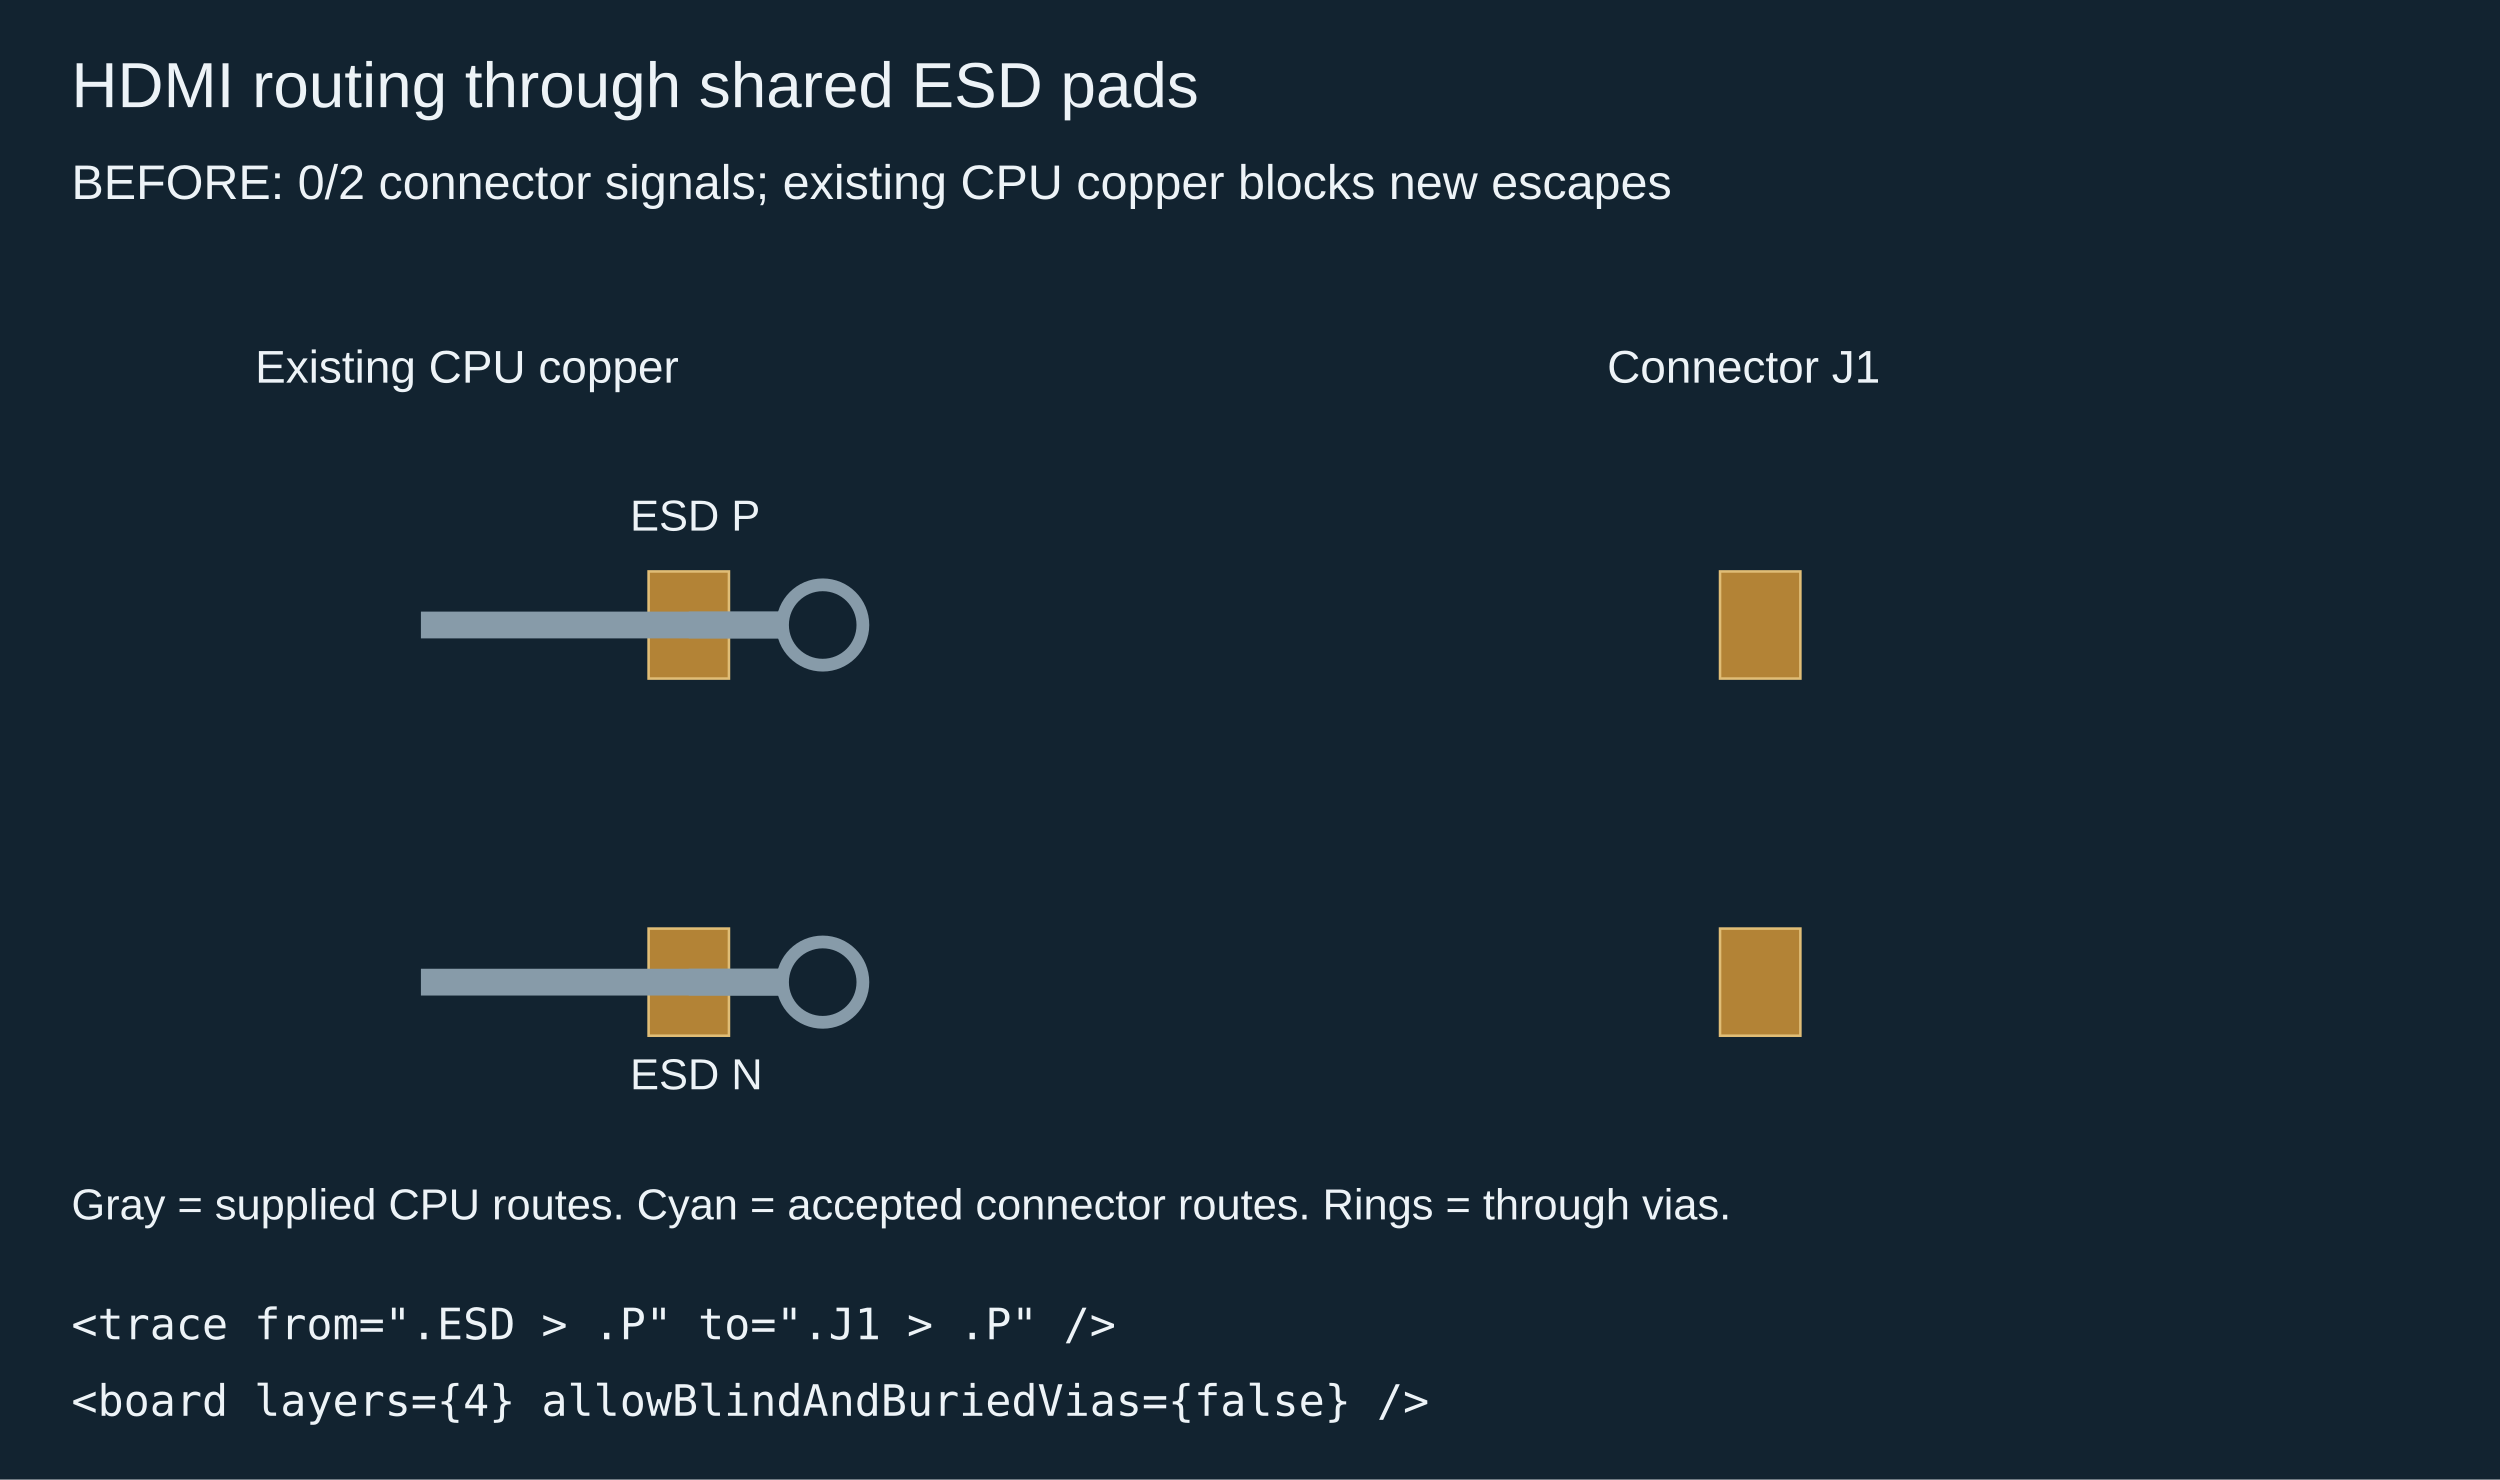
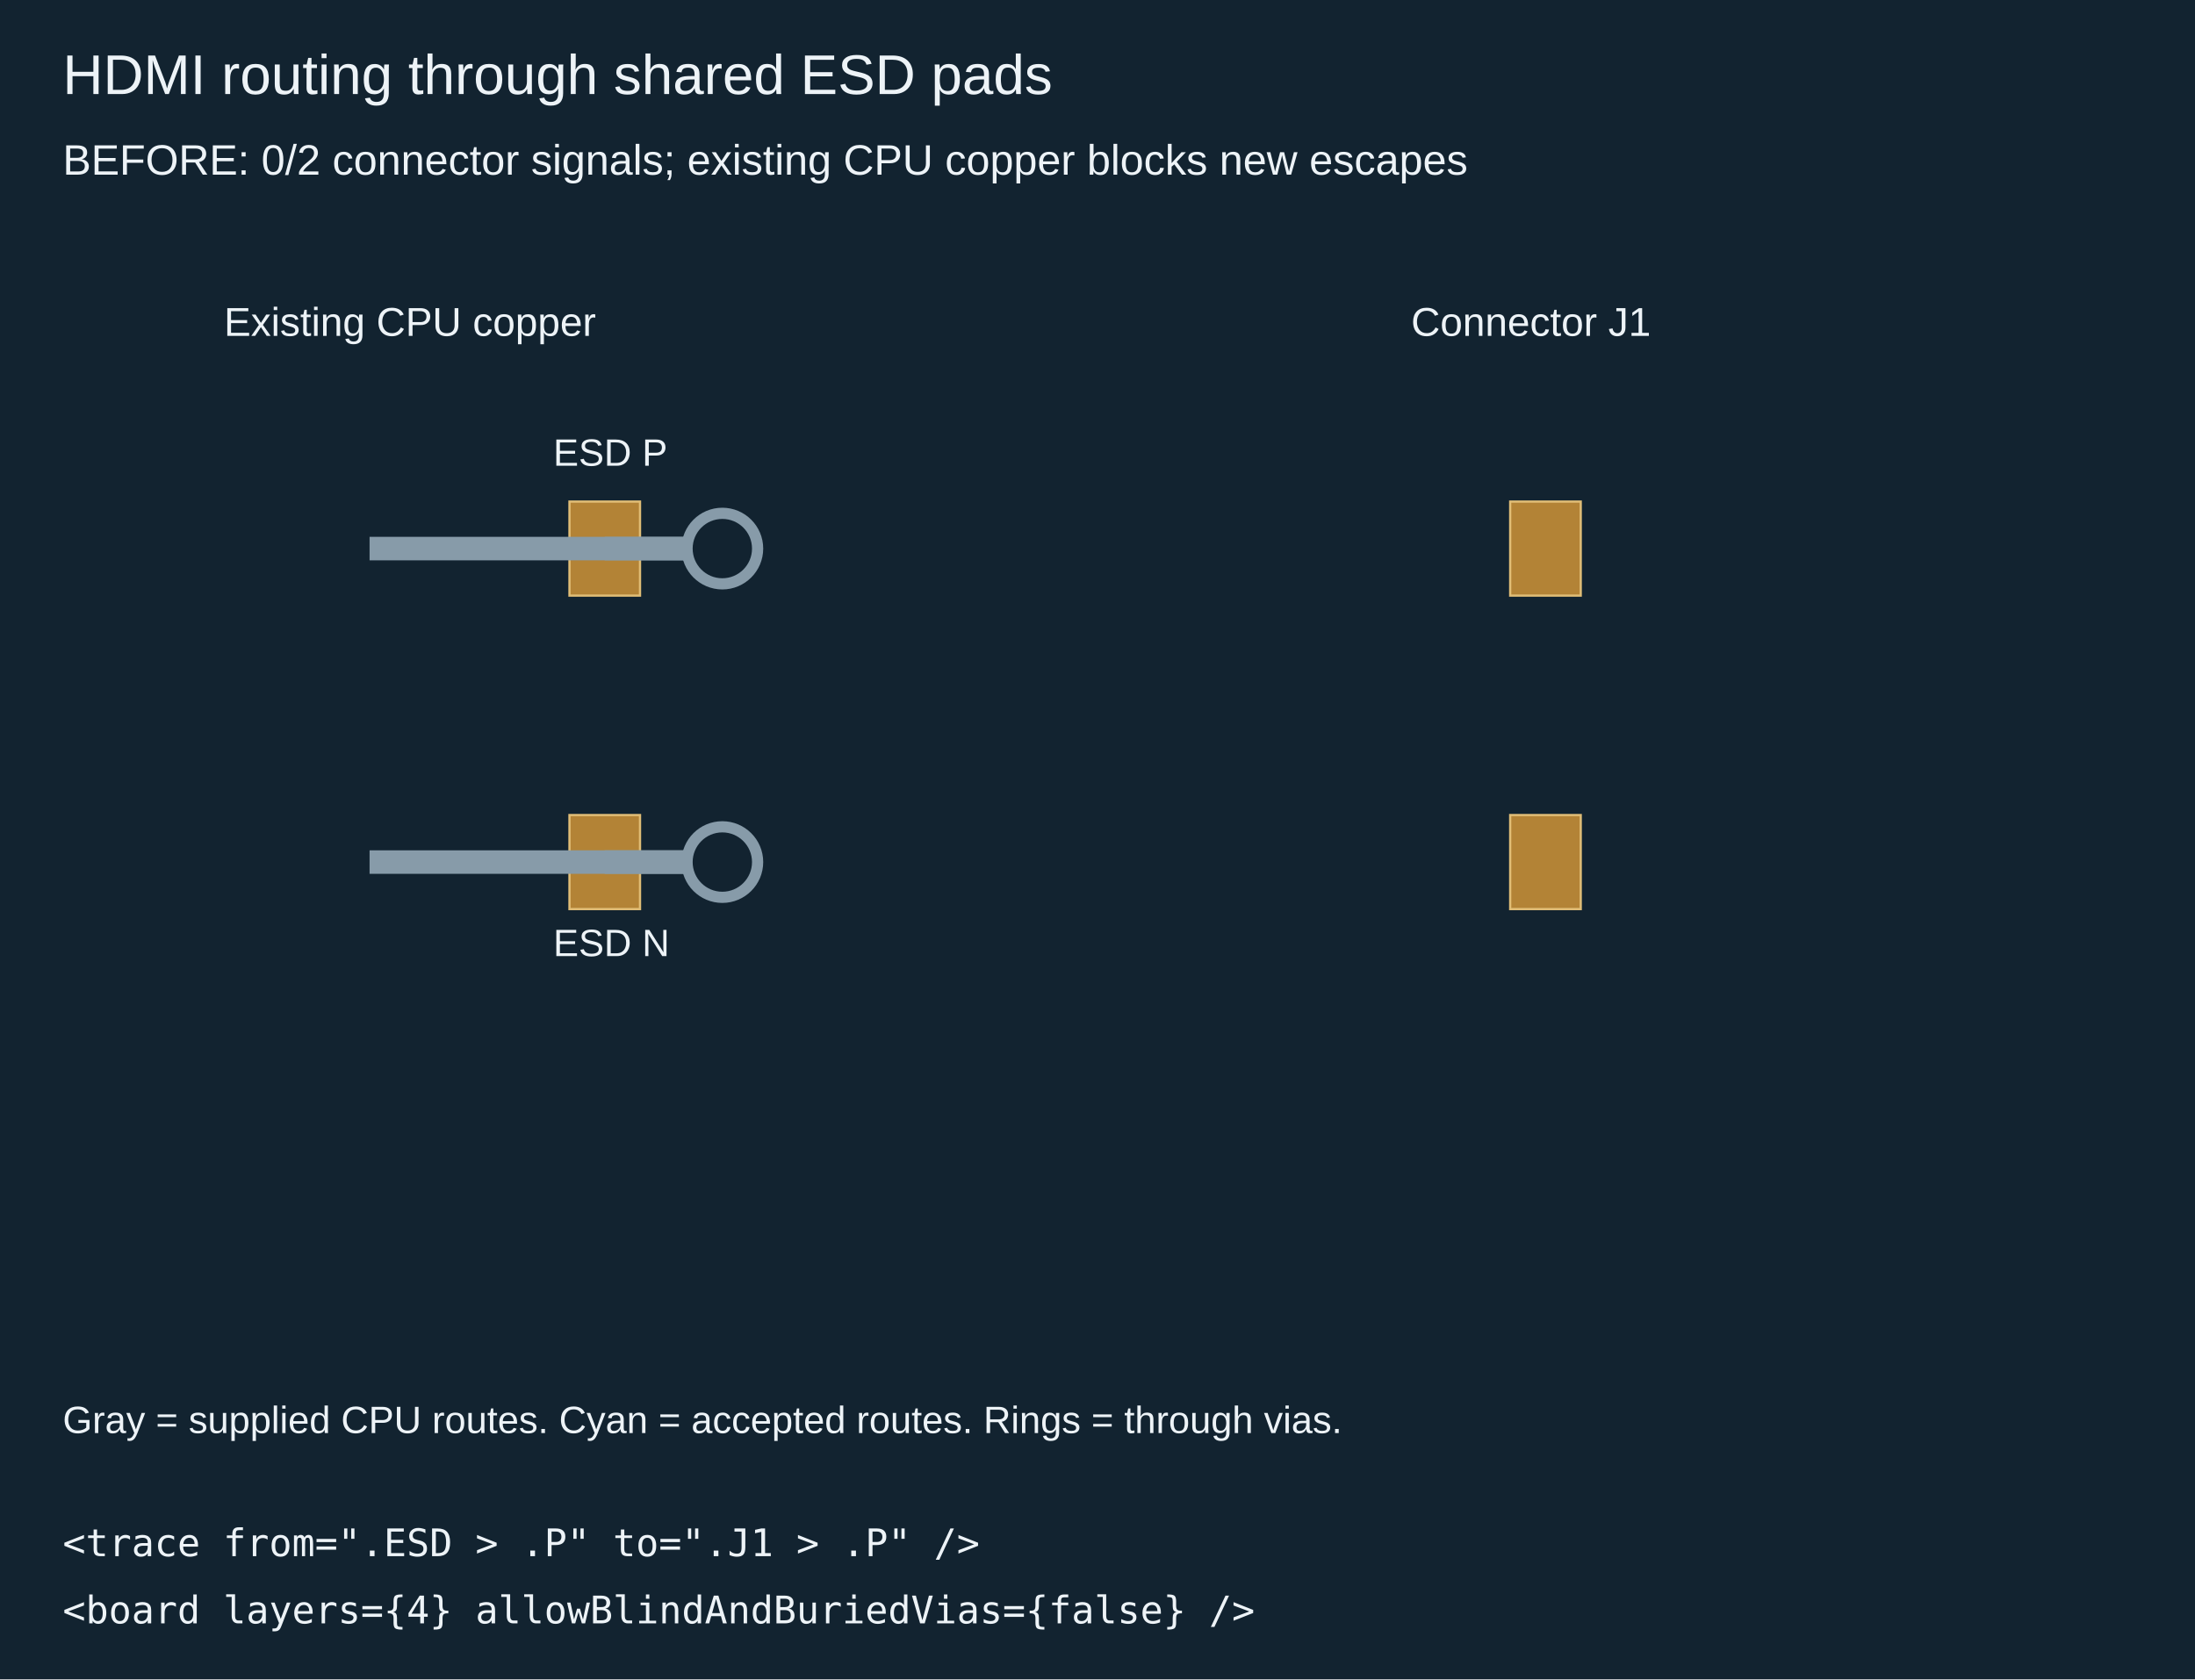
- <svg xmlns="http://www.w3.org/2000/svg" width="980" height="580">
-   <rect width="980" height="580" fill="#122330" />
+ <svg xmlns="http://www.w3.org/2000/svg" width="980" height="750">
+   <rect width="980" height="750" fill="#122330" />
  <g font-family="Arial" fill="#edf3f7">
    <text x="28" y="42" font-size="25">HDMI routing through shared ESD pads</text>
    <text x="28" y="78" font-size="19">BEFORE: 0/2 connector signals; existing CPU copper blocks new escapes</text>
    <text x="100" y="150" font-size="18">Existing CPU copper</text>
    <text x="630" y="150" font-size="18">Connector J1</text>
    <rect x="254.25" y="224" width="31.5" height="42" fill="#b38336" stroke="#e0bd76" />
    <rect x="674.25" y="224" width="31.5" height="42" fill="#b38336" stroke="#e0bd76" />
    <rect x="254.25" y="364" width="31.5" height="42" fill="#b38336" stroke="#e0bd76" />
    <rect x="674.25" y="364" width="31.5" height="42" fill="#b38336" stroke="#e0bd76" />
    <path d="M270 245L322.5 245" stroke="#879ba9" stroke-width="10.5" fill="none" />
    <path d="M322.5 245L165 245" stroke="#879ba9" stroke-width="10.5" fill="none" />
    <circle cx="322.5" cy="245" r="15.75" stroke="#879ba9" stroke-width="5" fill="#122330" />
    <path d="M270 385L322.5 385" stroke="#879ba9" stroke-width="10.5" fill="none" />
    <path d="M322.5 385L165 385" stroke="#879ba9" stroke-width="10.5" fill="none" />
    <circle cx="322.5" cy="385" r="15.75" stroke="#879ba9" stroke-width="5" fill="#122330" />
    <text x="247" y="208" font-size="17">ESD P</text>
    <text x="247" y="427" font-size="17">ESD N</text>
-     <text x="28" y="478" font-size="17">Gray = supplied CPU routes. Cyan = accepted connector routes. Rings = through vias.</text>
-     <text x="28" y="525" font-family="monospace" font-size="17">&lt;trace from=".ESD &gt; .P" to=".J1 &gt; .P" /&gt;</text>
-     <text x="28" y="555" font-family="monospace" font-size="17">&lt;board layers={4} allowBlindAndBuriedVias={false} /&gt;</text>
+     <text x="28" y="640" font-size="17">Gray = supplied CPU routes. Cyan = accepted routes. Rings = through vias.</text>
+     <text x="28" y="695" font-family="monospace" font-size="17">&lt;trace from=".ESD &gt; .P" to=".J1 &gt; .P" /&gt;</text>
+     <text x="28" y="725" font-family="monospace" font-size="17">&lt;board layers={4} allowBlindAndBuriedVias={false} /&gt;</text>
  </g>
</svg>
